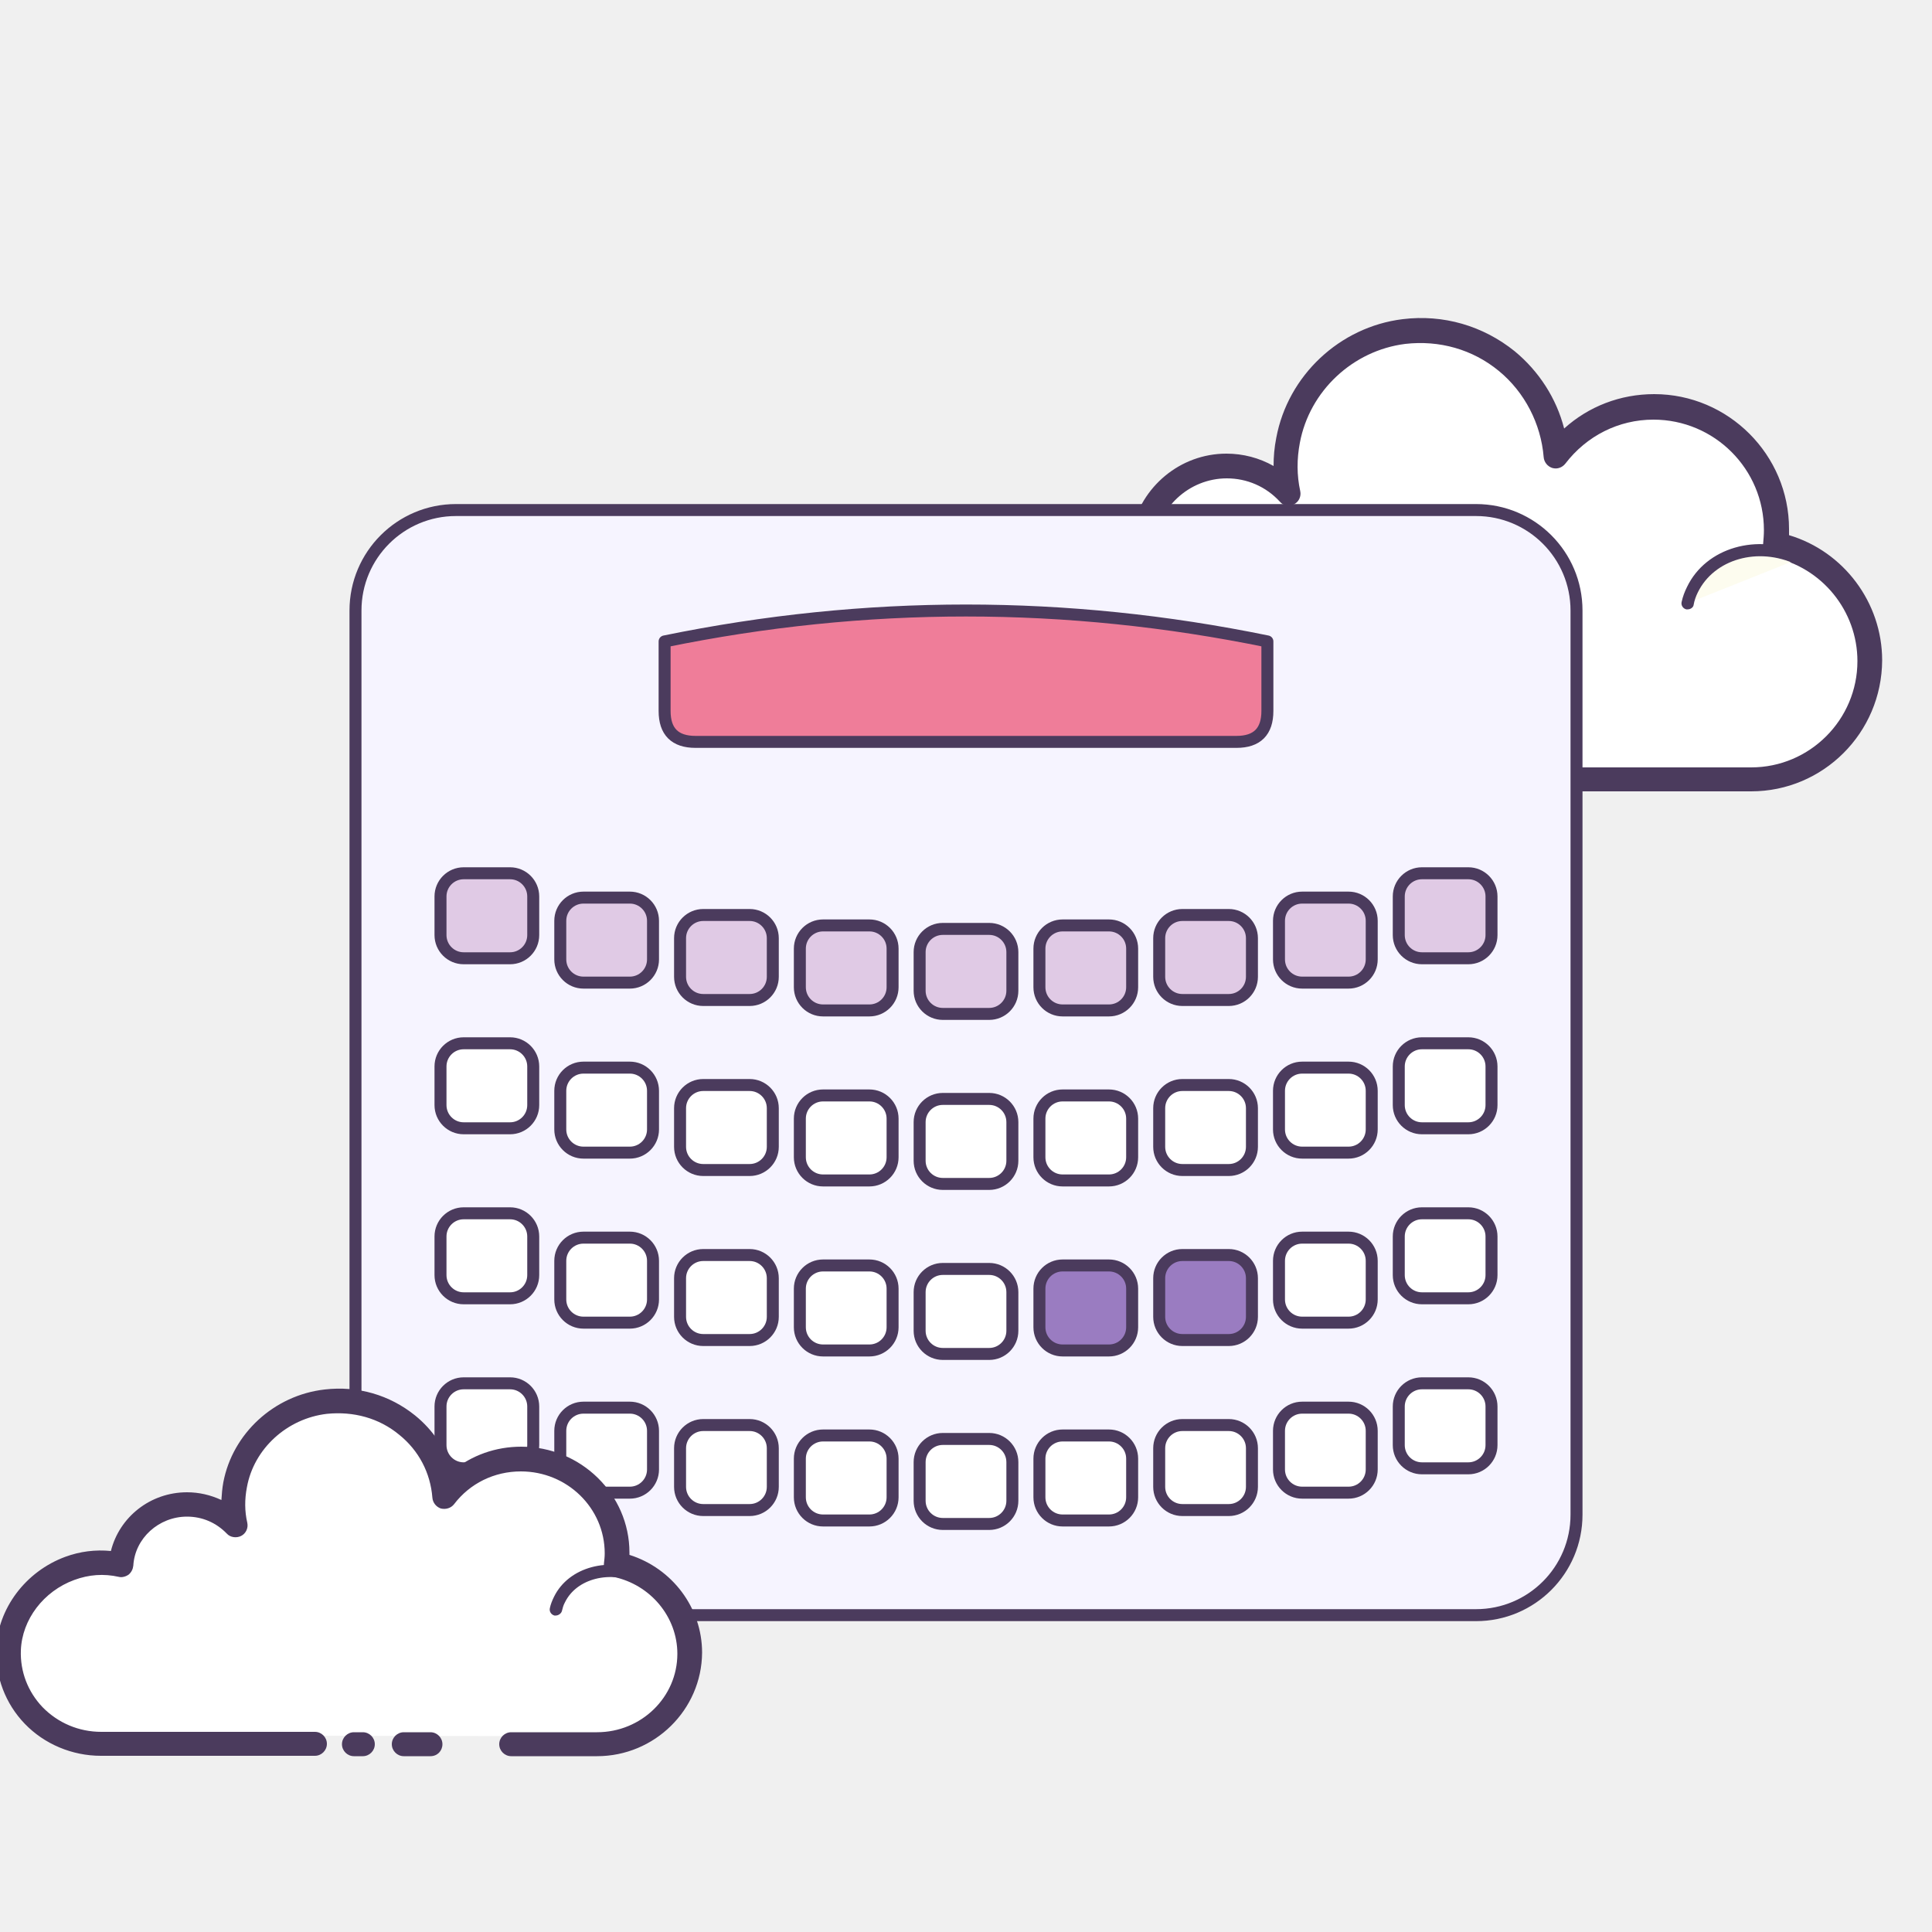
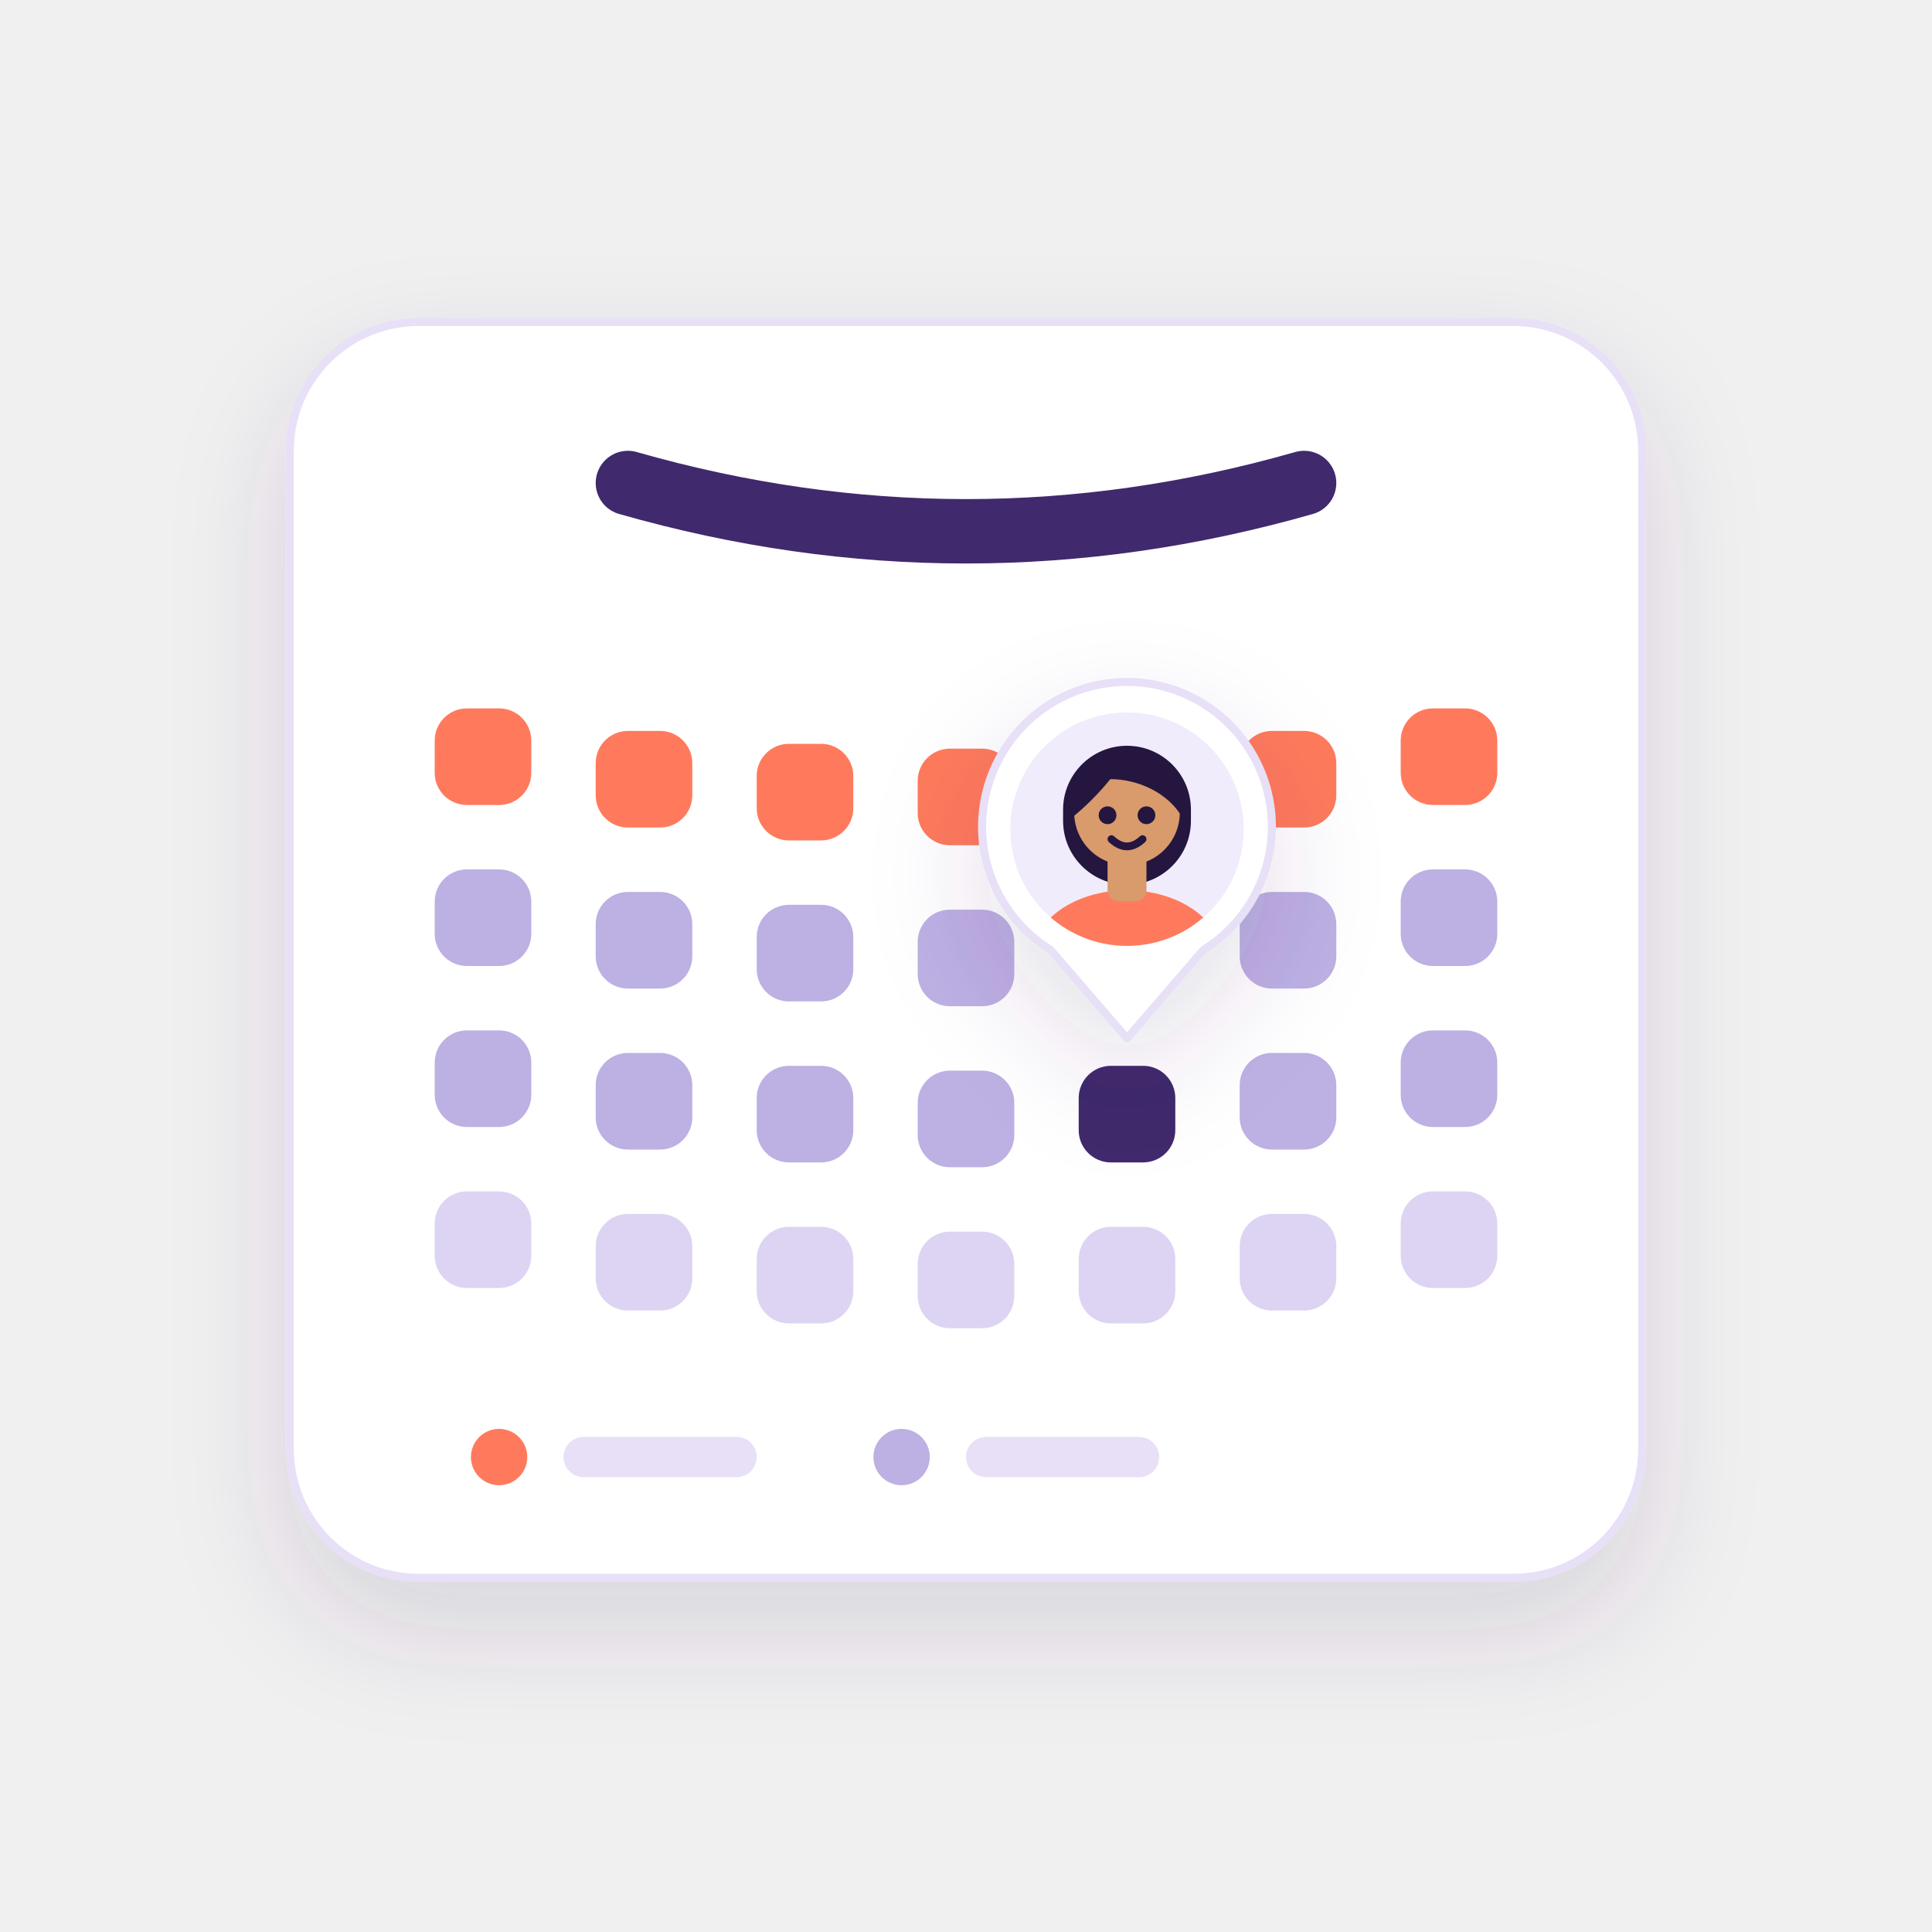
- <svg xmlns="http://www.w3.org/2000/svg" version="1.1" width="500px" height="500px" viewBox="0 0 500 500">
-   <g transform="translate(0 -70)">
-     <path fill="#FFFFFF" d="M379.4,271.7c0,0,73.3,0,73.8,0c16.9,0,30.7-13.7,30.7-30.7c0-14.8-10.5-27.1-24.4-30  c0.2-1.3,0.3-2.6,0.3-3.9c0-17.5-14.2-31.8-31.8-31.8c-10.4,0-19.5,5-25.3,12.7c-1.5-19.5-18.9-34.6-39.3-32.1  c-14.9,1.8-27.3,13.4-30,28.1c-0.9,4.7-0.8,9.3,0.1,13.7c-4-4.3-9.7-7-16-7c-11.6,0-21.1,9-21.8,20.5c-5.3-1.2-11-1.1-17,1.2  c-11.5,4.3-19.8,15.2-20.2,27.5c-0.7,17.5,13.3,31.9,30.6,31.9c1.3,0,5.9,0,7,0h63.5" />
-     <path fill="#4B3B5D" d="M453.2,274.8h-73.8c-1.7,0-3.1-1.4-3.1-3.1s1.4-3.1,3.1-3.1h73.8c15.2,0,27.5-12.4,27.5-27.5  c0-13-9.2-24.3-21.9-26.9c-1.6-0.3-2.7-1.8-2.5-3.5c0.1-1.2,0.2-2.3,0.2-3.5c0-15.8-12.8-28.6-28.6-28.6c-9,0-17.3,4.2-22.8,11.4  c-0.8,1-2.1,1.5-3.4,1.1c-1.2-0.4-2.1-1.5-2.2-2.8c-0.7-8.6-4.9-16.8-11.6-22.3c-6.8-5.6-15.4-8-24.2-7  c-13.6,1.7-24.8,12.2-27.3,25.6c-0.8,4.2-0.8,8.4,0.1,12.5c0.3,1.4-0.4,2.8-1.6,3.4c-1.3,0.7-2.8,0.4-3.7-0.7c-3.6-3.9-8.5-6-13.7-6  c-9.8,0-18.1,7.7-18.7,17.5c-0.1,0.9-0.5,1.8-1.2,2.3c-0.7,0.6-1.7,0.8-2.6,0.6c-5.3-1.2-10.3-0.8-15.3,1  c-10.5,3.9-17.8,13.9-18.2,24.7c-0.3,7.6,2.4,14.7,7.7,20.2c5.2,5.5,12.3,8.5,19.8,8.5h70.6c1.7,0,3.1,1.4,3.1,3.1s-1.4,3.1-3.1,3.1  h-70.7c-9.3,0-17.9-3.7-24.4-10.4c-6.4-6.7-9.8-15.5-9.4-24.8c0.5-13.3,9.5-25.5,22.3-30.3c5-1.9,10.2-2.5,15.5-1.9  c2.4-11.4,12.5-20,24.5-20c4.3,0,8.5,1.1,12.2,3.2c0-2.4,0.2-4.8,0.7-7.3c3-16.1,16.4-28.7,32.7-30.7c10.5-1.3,20.8,1.7,29,8.3  c6.3,5.2,10.8,12.2,12.8,20c6.3-5.7,14.5-8.9,23.3-8.9c19.2,0,34.9,15.7,34.9,34.9c0,0.5,0,1,0,1.6c14.1,4.2,24.1,17.4,24.1,32.4  C487,259.7,471.8,274.8,453.2,274.8z" />
-     <path fill="#FDFCEF" d="M361.6,204.1c-11.3-0.7-21.1,7.1-21.8,17.5c-0.1,1.3,0,2.6,0.2,3.8c-2.2-2.5-5.4-4.1-9.1-4.4  c-6.8-0.4-12.7,4-13.5,10.2c-1.2-0.3-2.5-0.6-3.9-0.7c-9.9-0.7-18.5,6.2-19.1,15.3" />
-     <path fill="#4B3B5D" d="M294.4,247.4h-0.1c-0.9-0.1-1.5-0.8-1.5-1.7c0.7-10,10-17.5,20.8-16.8c0.9,0.1,1.7,0.2,2.6,0.3  c1.7-6.1,7.9-10.3,14.8-9.8c2.7,0.2,5.2,1,7.3,2.4c0-0.1,0-0.2,0-0.4c0.8-11.3,11.2-19.8,23.5-19c0.9,0.1,1.5,0.8,1.5,1.7  c-0.1,0.9-0.8,1.6-1.7,1.5c-10.4-0.7-19.5,6.5-20.1,16c-0.1,1.2,0,2.3,0.1,3.5c0.1,0.7-0.3,1.4-0.9,1.7s-1.4,0.1-1.8-0.4  c-2-2.3-4.9-3.7-8.1-3.9c-6-0.2-11.1,3.5-11.9,8.8c-0.1,0.4-0.3,0.8-0.7,1.1c-0.4,0.2-0.8,0.3-1.3,0.2c-1.2-0.3-2.4-0.5-3.6-0.6  c-9-0.6-16.9,5.6-17.4,13.9C295.9,246.8,295.2,247.4,294.4,247.4z" />
-     <path fill="#FDFCEF" d="M465.6,214.6c-10.7-5-23-1.5-27.5,7.9c-0.6,1.2-1,2.4-1.3,3.6" />
-     <path fill="#4B3B5D" d="M436.8,227.7c-0.1,0-0.2,0-0.4,0c-0.8-0.2-1.4-1-1.2-1.9c0.3-1.4,0.8-2.7,1.4-3.9c4.9-10.2,18.2-14,29.6-8.7  c0.8,0.4,1.1,1.3,0.8,2.1c-0.4,0.8-1.3,1.1-2.1,0.8c-9.9-4.7-21.3-1.4-25.5,7.2c-0.5,1-0.9,2.1-1.1,3.3  C438.2,227.2,437.5,227.7,436.8,227.7z" />
-   </g>
-   <rect x="92" y="132" width="316" height="286" rx="26" fill="#F6F4FF" stroke="#4B3B5D" stroke-width="3.1" />
-   <path d="M172 166 Q250 150 328 166 L328 184 Q328 192 320 192 L180 192 Q172 192 172 184 Z" fill="#EF7D99" stroke="#4B3B5D" stroke-width="3.1" stroke-linejoin="round" />
-   <rect x="114.0" y="226.0" width="24" height="22" rx="6" fill="#E0CAE5" stroke="#4B3B5D" stroke-width="3.1" />
-   <rect x="145.0" y="232.3" width="24" height="22" rx="6" fill="#E0CAE5" stroke="#4B3B5D" stroke-width="3.1" />
-   <rect x="176.0" y="236.8" width="24" height="22" rx="6" fill="#E0CAE5" stroke="#4B3B5D" stroke-width="3.1" />
-   <rect x="207.0" y="239.5" width="24" height="22" rx="6" fill="#E0CAE5" stroke="#4B3B5D" stroke-width="3.1" />
-   <rect x="238.0" y="240.4" width="24" height="22" rx="6" fill="#E0CAE5" stroke="#4B3B5D" stroke-width="3.1" />
-   <rect x="269.0" y="239.5" width="24" height="22" rx="6" fill="#E0CAE5" stroke="#4B3B5D" stroke-width="3.1" />
-   <rect x="300.0" y="236.8" width="24" height="22" rx="6" fill="#E0CAE5" stroke="#4B3B5D" stroke-width="3.1" />
-   <rect x="331.0" y="232.3" width="24" height="22" rx="6" fill="#E0CAE5" stroke="#4B3B5D" stroke-width="3.1" />
-   <rect x="362.0" y="226.0" width="24" height="22" rx="6" fill="#E0CAE5" stroke="#4B3B5D" stroke-width="3.1" />
-   <rect x="114.0" y="270.0" width="24" height="22" rx="6" fill="#FFFFFF" stroke="#4B3B5D" stroke-width="3.1" />
-   <rect x="145.0" y="276.3" width="24" height="22" rx="6" fill="#FFFFFF" stroke="#4B3B5D" stroke-width="3.1" />
-   <rect x="176.0" y="280.8" width="24" height="22" rx="6" fill="#FFFFFF" stroke="#4B3B5D" stroke-width="3.1" />
-   <rect x="207.0" y="283.5" width="24" height="22" rx="6" fill="#FFFFFF" stroke="#4B3B5D" stroke-width="3.1" />
-   <rect x="238.0" y="284.4" width="24" height="22" rx="6" fill="#FFFFFF" stroke="#4B3B5D" stroke-width="3.1" />
-   <rect x="269.0" y="283.5" width="24" height="22" rx="6" fill="#FFFFFF" stroke="#4B3B5D" stroke-width="3.1" />
-   <rect x="300.0" y="280.8" width="24" height="22" rx="6" fill="#FFFFFF" stroke="#4B3B5D" stroke-width="3.1" />
-   <rect x="331.0" y="276.3" width="24" height="22" rx="6" fill="#FFFFFF" stroke="#4B3B5D" stroke-width="3.1" />
-   <rect x="362.0" y="270.0" width="24" height="22" rx="6" fill="#FFFFFF" stroke="#4B3B5D" stroke-width="3.1" />
-   <rect x="114.0" y="314.0" width="24" height="22" rx="6" fill="#FFFFFF" stroke="#4B3B5D" stroke-width="3.1" />
-   <rect x="145.0" y="320.3" width="24" height="22" rx="6" fill="#FFFFFF" stroke="#4B3B5D" stroke-width="3.1" />
-   <rect x="176.0" y="324.8" width="24" height="22" rx="6" fill="#FFFFFF" stroke="#4B3B5D" stroke-width="3.1" />
-   <rect x="207.0" y="327.5" width="24" height="22" rx="6" fill="#FFFFFF" stroke="#4B3B5D" stroke-width="3.1" />
-   <rect x="238.0" y="328.4" width="24" height="22" rx="6" fill="#FFFFFF" stroke="#4B3B5D" stroke-width="3.1" />
-   <rect x="269.0" y="327.5" width="24" height="22" rx="6" fill="#9A7CC1" stroke="#4B3B5D" stroke-width="3.1" />
-   <rect x="300.0" y="324.8" width="24" height="22" rx="6" fill="#9A7CC1" stroke="#4B3B5D" stroke-width="3.1" />
-   <rect x="331.0" y="320.3" width="24" height="22" rx="6" fill="#FFFFFF" stroke="#4B3B5D" stroke-width="3.1" />
-   <rect x="362.0" y="314.0" width="24" height="22" rx="6" fill="#FFFFFF" stroke="#4B3B5D" stroke-width="3.1" />
-   <rect x="114.0" y="358.0" width="24" height="22" rx="6" fill="#FFFFFF" stroke="#4B3B5D" stroke-width="3.1" />
-   <rect x="145.0" y="364.3" width="24" height="22" rx="6" fill="#FFFFFF" stroke="#4B3B5D" stroke-width="3.1" />
-   <rect x="176.0" y="368.8" width="24" height="22" rx="6" fill="#FFFFFF" stroke="#4B3B5D" stroke-width="3.1" />
-   <rect x="207.0" y="371.5" width="24" height="22" rx="6" fill="#FFFFFF" stroke="#4B3B5D" stroke-width="3.1" />
-   <rect x="238.0" y="372.4" width="24" height="22" rx="6" fill="#FFFFFF" stroke="#4B3B5D" stroke-width="3.1" />
-   <rect x="269.0" y="371.5" width="24" height="22" rx="6" fill="#FFFFFF" stroke="#4B3B5D" stroke-width="3.1" />
-   <rect x="300.0" y="368.8" width="24" height="22" rx="6" fill="#FFFFFF" stroke="#4B3B5D" stroke-width="3.1" />
-   <rect x="331.0" y="364.3" width="24" height="22" rx="6" fill="#FFFFFF" stroke="#4B3B5D" stroke-width="3.1" />
-   <rect x="362.0" y="358.0" width="24" height="22" rx="6" fill="#FFFFFF" stroke="#4B3B5D" stroke-width="3.1" />
-   <g transform="translate(-14 -14)">
-     <path fill="#FFFFFF" d="M144.5,463.3c11.8,0,22.1,0,22.2,0c13.2,0,24-10.5,24-23.5c0-11.3-8.2-20.7-19-23c0.1-1,0.2-2,0.2-3   c0-13.4-11.1-24.3-24.8-24.3c-8.1,0-15.3,3.8-19.8,9.7c-1.2-14.9-14.8-26.5-30.7-24.5c-11.7,1.4-21.3,10.2-23.5,21.5   c-0.7,3.6-0.6,7.1,0.1,10.4c-3.1-3.3-7.6-5.4-12.5-5.4c-9.1,0-16.5,6.9-17.1,15.6c-4.1-0.9-8.6-0.8-13.3,0.9   c-9,3.3-15.4,11.6-15.8,21.1c-0.5,13.4,10.4,24.4,24,24.4c1,0,4.6,0,5.5,0h49.6 M103.9,463.3h2.3" />
-     <path fill="#4B3B5D" d="M168.5,468.5h-22.2c-1.7,0-3.1-1.4-3.1-3.1s1.4-3.1,3.1-3.1h22.2c11.5,0,20.8-9.1,20.8-20.3   c0-9.6-7-17.9-16.5-19.9c-1.6-0.3-2.7-1.8-2.5-3.5c0.1-0.9,0.2-1.7,0.2-2.6c0-11.7-9.7-21.2-21.7-21.2c-6.9,0-13.2,3.1-17.3,8.5   c-0.8,1-2.1,1.4-3.4,1.1c-1.2-0.4-2.1-1.5-2.2-2.8c-0.5-6.4-3.5-12.2-8.6-16.3c-5.2-4.3-11.8-6.1-18.7-5.4   c-10.3,1.2-18.9,9-20.7,19c-0.6,3.1-0.6,6.2,0.1,9.2c0.3,1.4-0.4,2.8-1.6,3.4s-2.8,0.4-3.7-0.6c-2.7-2.8-6.3-4.4-10.3-4.4   c-7.3,0-13.5,5.6-13.9,12.7c-0.1,0.9-0.5,1.7-1.2,2.3c-0.7,0.5-1.7,0.8-2.5,0.6c-4-0.9-7.8-0.6-11.6,0.8   c-7.9,2.9-13.5,10.2-13.8,18.2c-0.2,5.5,1.8,10.7,5.6,14.7c4,4.1,9.4,6.4,15.2,6.4h55.3c1.7,0,3.1,1.4,3.1,3.1s-1.4,3.1-3.1,3.1   H40.1c-7.4,0-14.6-3-19.7-8.3c-5-5.2-7.6-12.1-7.4-19.3c0.4-10.5,7.6-20.1,17.9-23.9c3.8-1.4,7.8-1.9,11.8-1.5   c2.2-8.8,10.2-15.2,19.7-15.2c3.1,0,6.1,0.7,8.9,2c0.1-1.5,0.2-3,0.5-4.6c2.4-12.6,13.1-22.5,26.2-24c8.6-1,16.8,1.4,23.4,6.7   c4.7,3.8,8,8.8,9.7,14.4c5-4.1,11.2-6.3,17.8-6.3c15.4,0,28,12.3,28,27.4c0,0.2,0,0.4,0,0.6c11.1,3.5,18.8,13.7,18.8,25.3   C195.6,456.5,183.4,468.5,168.5,468.5z M107.9,468.5h-2.3c-1.7,0-3.1-1.4-3.1-3.1s1.4-3.1,3.1-3.1h2.3c1.7,0,3.1,1.4,3.1,3.1   S109.6,468.5,107.9,468.5z" />
-     <path fill="#4B3B5D" d="M157.8,432.1c-0.1,0-0.2,0-0.3,0c-0.8-0.2-1.4-1-1.2-1.9c0.2-1,0.6-2,1.1-3c3.8-7.7,14.3-10.5,23.3-6.3    c0.8,0.4,1.1,1.3,0.8,2.1c-0.4,0.8-1.3,1.1-2.1,0.8c-7.5-3.5-16.2-1.3-19.2,4.9c-0.4,0.7-0.6,1.5-0.8,2.3    C159.2,431.6,158.5,432.1,157.8,432.1z" />
-     <path fill="#4B3B5D" d="M125.4,468.5h-6.9c-1.7,0-3.1-1.4-3.1-3.1s1.4-3.1,3.1-3.1h6.9c1.7,0,3.1,1.4,3.1,3.1    S127.2,468.5,125.4,468.5z" />
+ <svg xmlns="http://www.w3.org/2000/svg" viewBox="0 0 240 240" width="240" height="240" fill="none">
+   <defs>
+     <filter id="shadow" x="-40%" y="-40%" width="180%" height="180%">
+       <feDropShadow dx="0" dy="6" stdDeviation="7" flood-color="#40296C" flood-opacity=".14" />
+     </filter>
+     <filter id="shadow-soft" x="-40%" y="-40%" width="180%" height="180%">
+       <feDropShadow dx="0" dy="4" stdDeviation="5" flood-color="#40296C" flood-opacity=".09" />
+     </filter>
+     <clipPath id="avatar">
+       <circle cx="0" cy="-6" r="21" />
+     </clipPath>
+   </defs>
+   <rect x="36" y="40" width="168" height="156" rx="16" fill="#FFFFFF" stroke="#E7E0F6" filter="url(#shadow)" />
+   <path d="M78 60Q120 72 162 60" stroke="#40296C" stroke-width="8" stroke-linecap="round" />
+   <rect x="54" y="88.0" width="12" height="12" rx="4" fill="#FF7A5C" />
+   <rect x="74" y="90.8" width="12" height="12" rx="4" fill="#FF7A5C" />
+   <rect x="94" y="92.4" width="12" height="12" rx="4" fill="#FF7A5C" />
+   <rect x="114" y="93.0" width="12" height="12" rx="4" fill="#FF7A5C" />
+   <rect x="134" y="92.4" width="12" height="12" rx="4" fill="#FF7A5C" />
+   <rect x="154" y="90.8" width="12" height="12" rx="4" fill="#FF7A5C" />
+   <rect x="174" y="88.0" width="12" height="12" rx="4" fill="#FF7A5C" />
+   <rect x="54" y="108.0" width="12" height="12" rx="4" fill="#BDB0E3" />
+   <rect x="74" y="110.8" width="12" height="12" rx="4" fill="#BDB0E3" />
+   <rect x="94" y="112.4" width="12" height="12" rx="4" fill="#BDB0E3" />
+   <rect x="114" y="113.0" width="12" height="12" rx="4" fill="#BDB0E3" />
+   <rect x="134" y="112.4" width="12" height="12" rx="4" fill="#BDB0E3" />
+   <rect x="154" y="110.8" width="12" height="12" rx="4" fill="#BDB0E3" />
+   <rect x="174" y="108.0" width="12" height="12" rx="4" fill="#BDB0E3" />
+   <rect x="54" y="128.0" width="12" height="12" rx="4" fill="#BDB0E3" />
+   <rect x="74" y="130.8" width="12" height="12" rx="4" fill="#BDB0E3" />
+   <rect x="94" y="132.4" width="12" height="12" rx="4" fill="#BDB0E3" />
+   <rect x="114" y="133.0" width="12" height="12" rx="4" fill="#BDB0E3" />
+   <rect x="134" y="132.4" width="12" height="12" rx="4" fill="#40296C" />
+   <rect x="154" y="130.8" width="12" height="12" rx="4" fill="#BDB0E3" />
+   <rect x="174" y="128.0" width="12" height="12" rx="4" fill="#BDB0E3" />
+   <rect x="54" y="148.0" width="12" height="12" rx="4" fill="#DDD4F3" />
+   <rect x="74" y="150.8" width="12" height="12" rx="4" fill="#DDD4F3" />
+   <rect x="94" y="152.4" width="12" height="12" rx="4" fill="#DDD4F3" />
+   <rect x="114" y="153.0" width="12" height="12" rx="4" fill="#DDD4F3" />
+   <rect x="134" y="152.4" width="12" height="12" rx="4" fill="#DDD4F3" />
+   <rect x="154" y="150.8" width="12" height="12" rx="4" fill="#DDD4F3" />
+   <rect x="174" y="148.0" width="12" height="12" rx="4" fill="#DDD4F3" />
+   <circle cx="62" cy="181" r="3.5" fill="#FF7A5C" />
+   <rect x="70" y="178.5" width="24" height="5" rx="2.5" fill="#E7E0F6" />
+   <circle cx="112" cy="181" r="3.5" fill="#BDB0E3" />
+   <rect x="120" y="178.5" width="24" height="5" rx="2.5" fill="#E7E0F6" />
+   <g transform="translate(140 129)">
+     <path d="M0 0L-9.5 -11A18 18 0 1 1 9.5 -11Z" fill="#FFFFFF" stroke="#E7E0F6" stroke-linejoin="round" filter="url(#shadow)" />
+     <g transform="translate(0 -26) scale(0.6905) translate(0 6)">
+       <circle cx="0" cy="-6" r="21" fill="#F1ECFB" />
+       <g clip-path="url(#avatar)">
+         <rect x="-11.5" y="-21" width="23" height="25" rx="11.5" fill="#24163F" />
+         <ellipse cx="0" cy="17" rx="17" ry="12" fill="#FF7A5C" />
+         <rect x="-3.5" y="-2" width="7" height="9" rx="2" fill="#D99A6C" />
+         <circle cx="0" cy="-9" r="9.5" fill="#D99A6C" />
+         <path d="M-10 -8C-11 -24 11 -24 10 -8C7.5 -12.5 2 -15 -3 -15C-5 -12.5 -7.5 -10 -10 -8Z" fill="#24163F" />
+         <circle cx="-3.5" cy="-8.5" r="1.6" fill="#24163F" />
+         <circle cx="3.5" cy="-8.5" r="1.6" fill="#24163F" />
+         <path d="M-2.8 -4.2q2.8 2.6 5.6 0" stroke="#24163F" stroke-width="1.4" stroke-linecap="round" />
+       </g>
+     </g>
  </g>
</svg>
